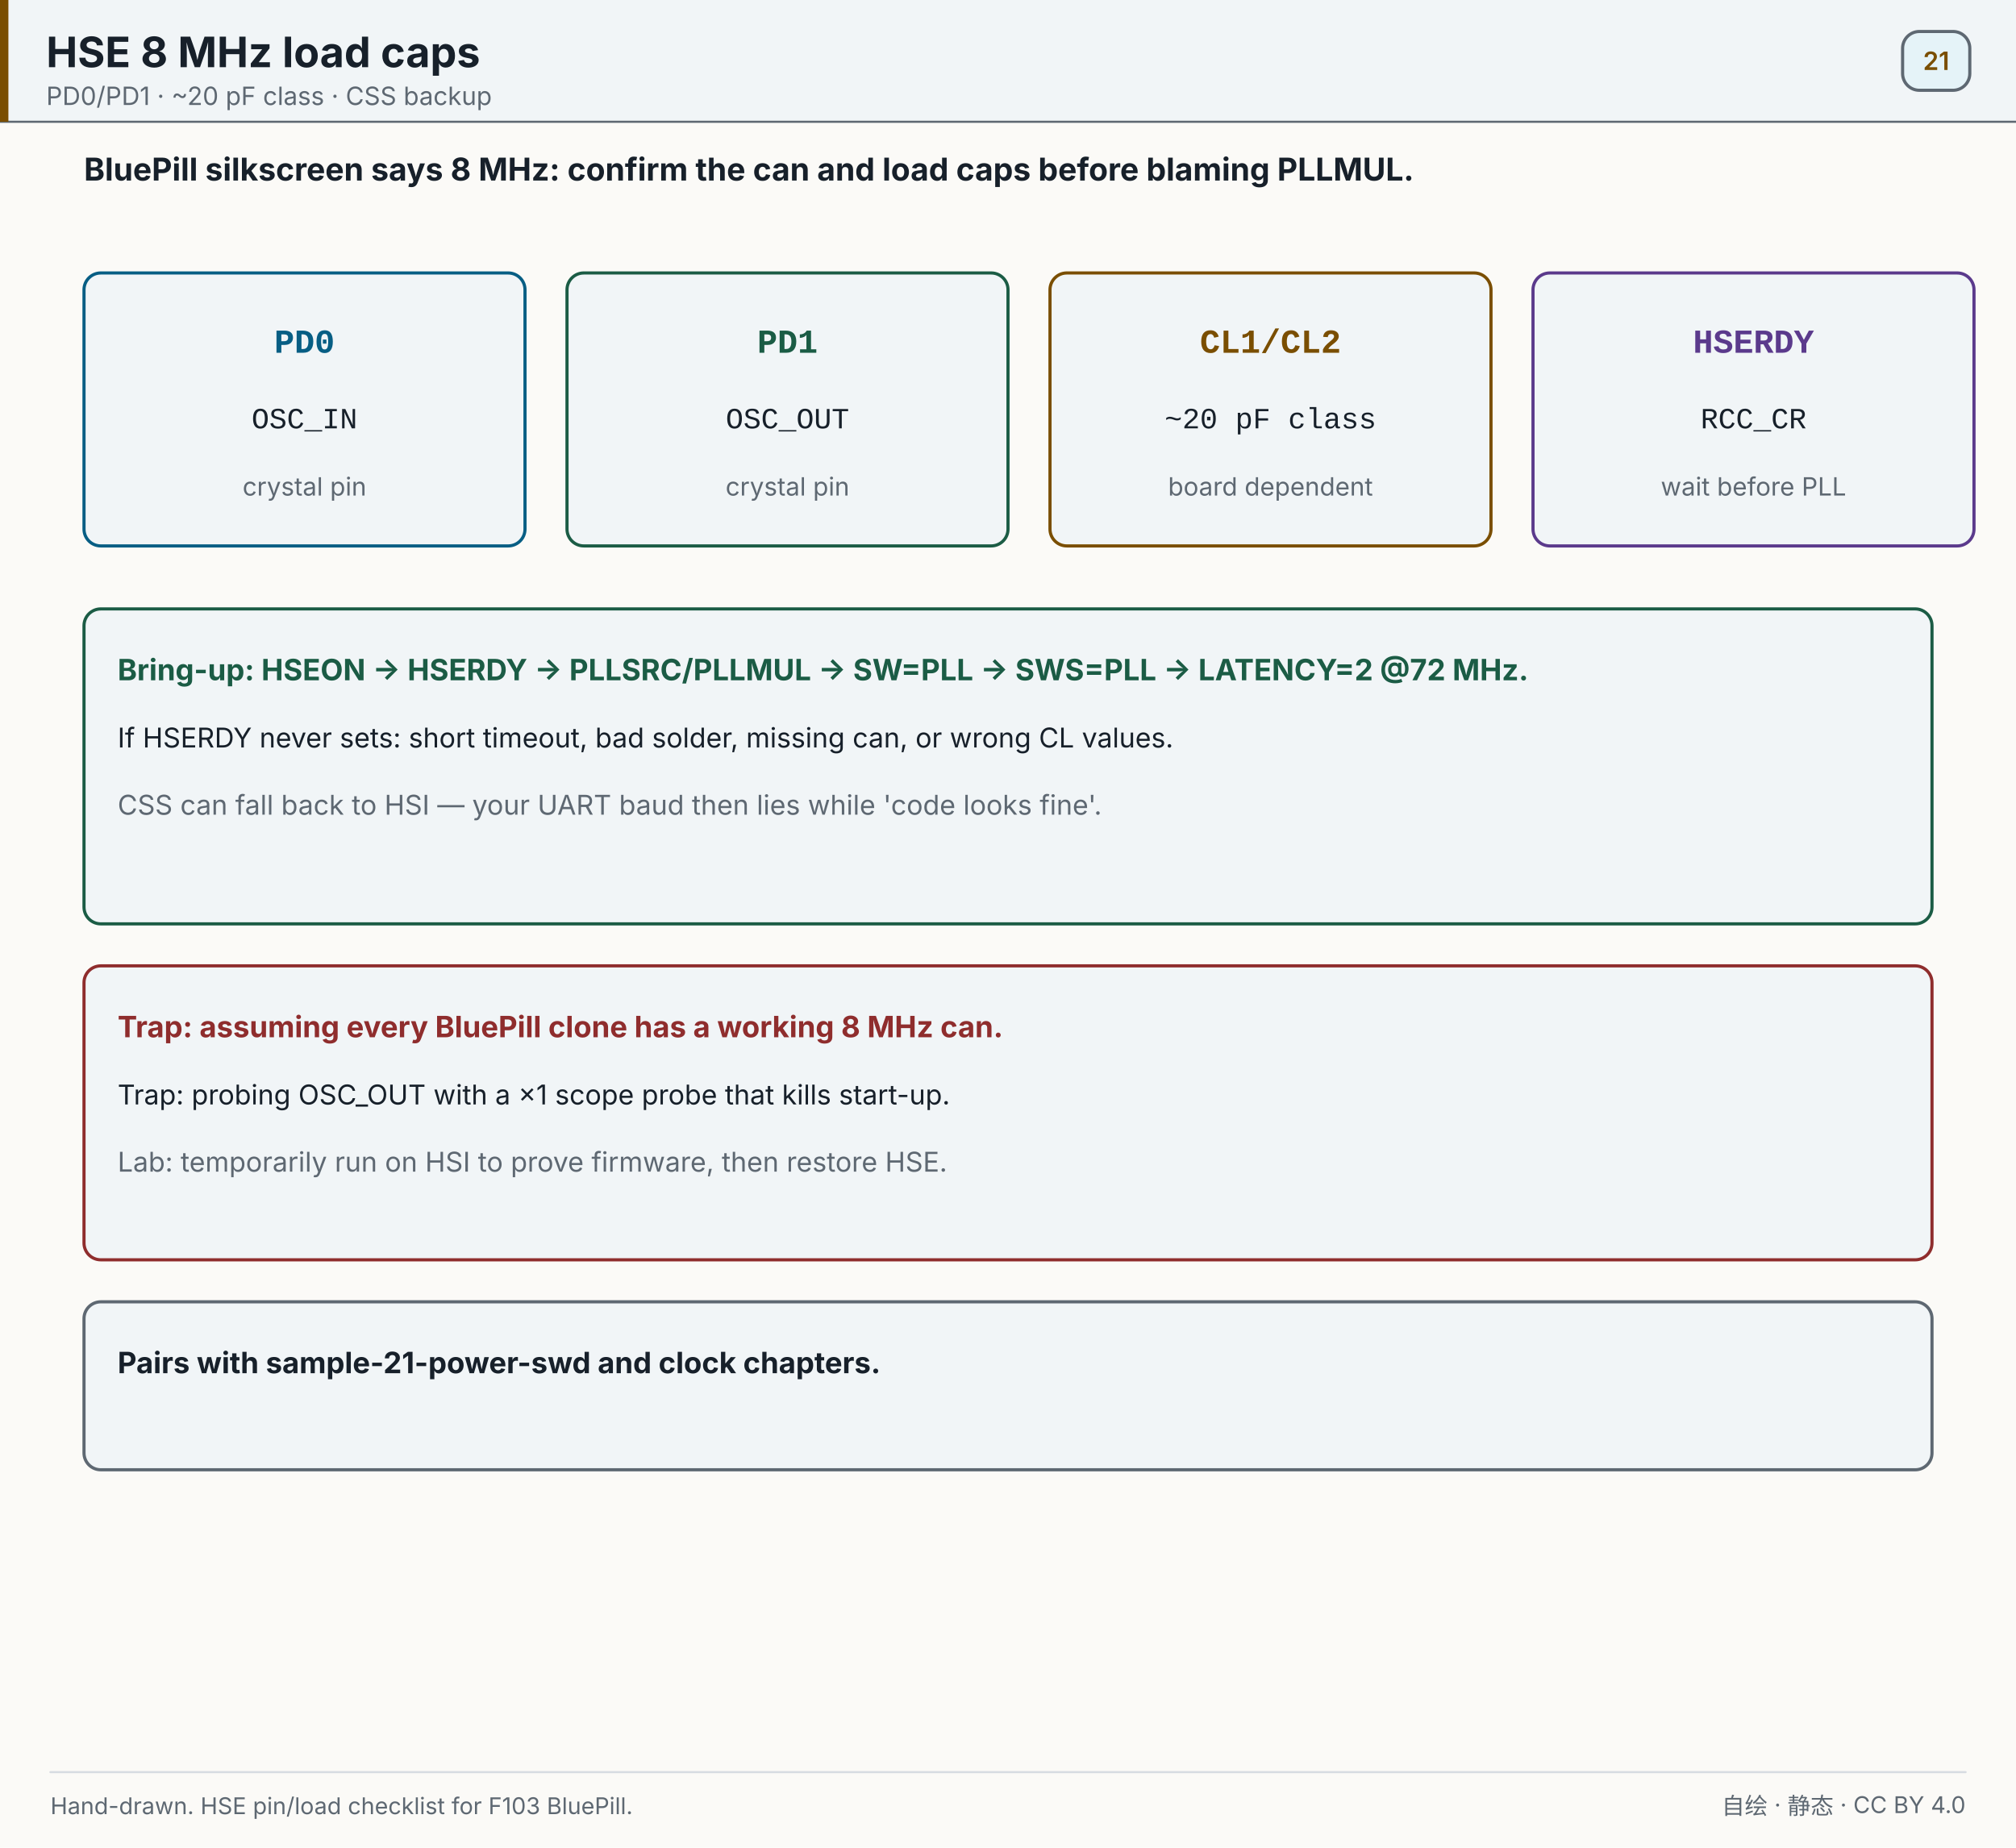
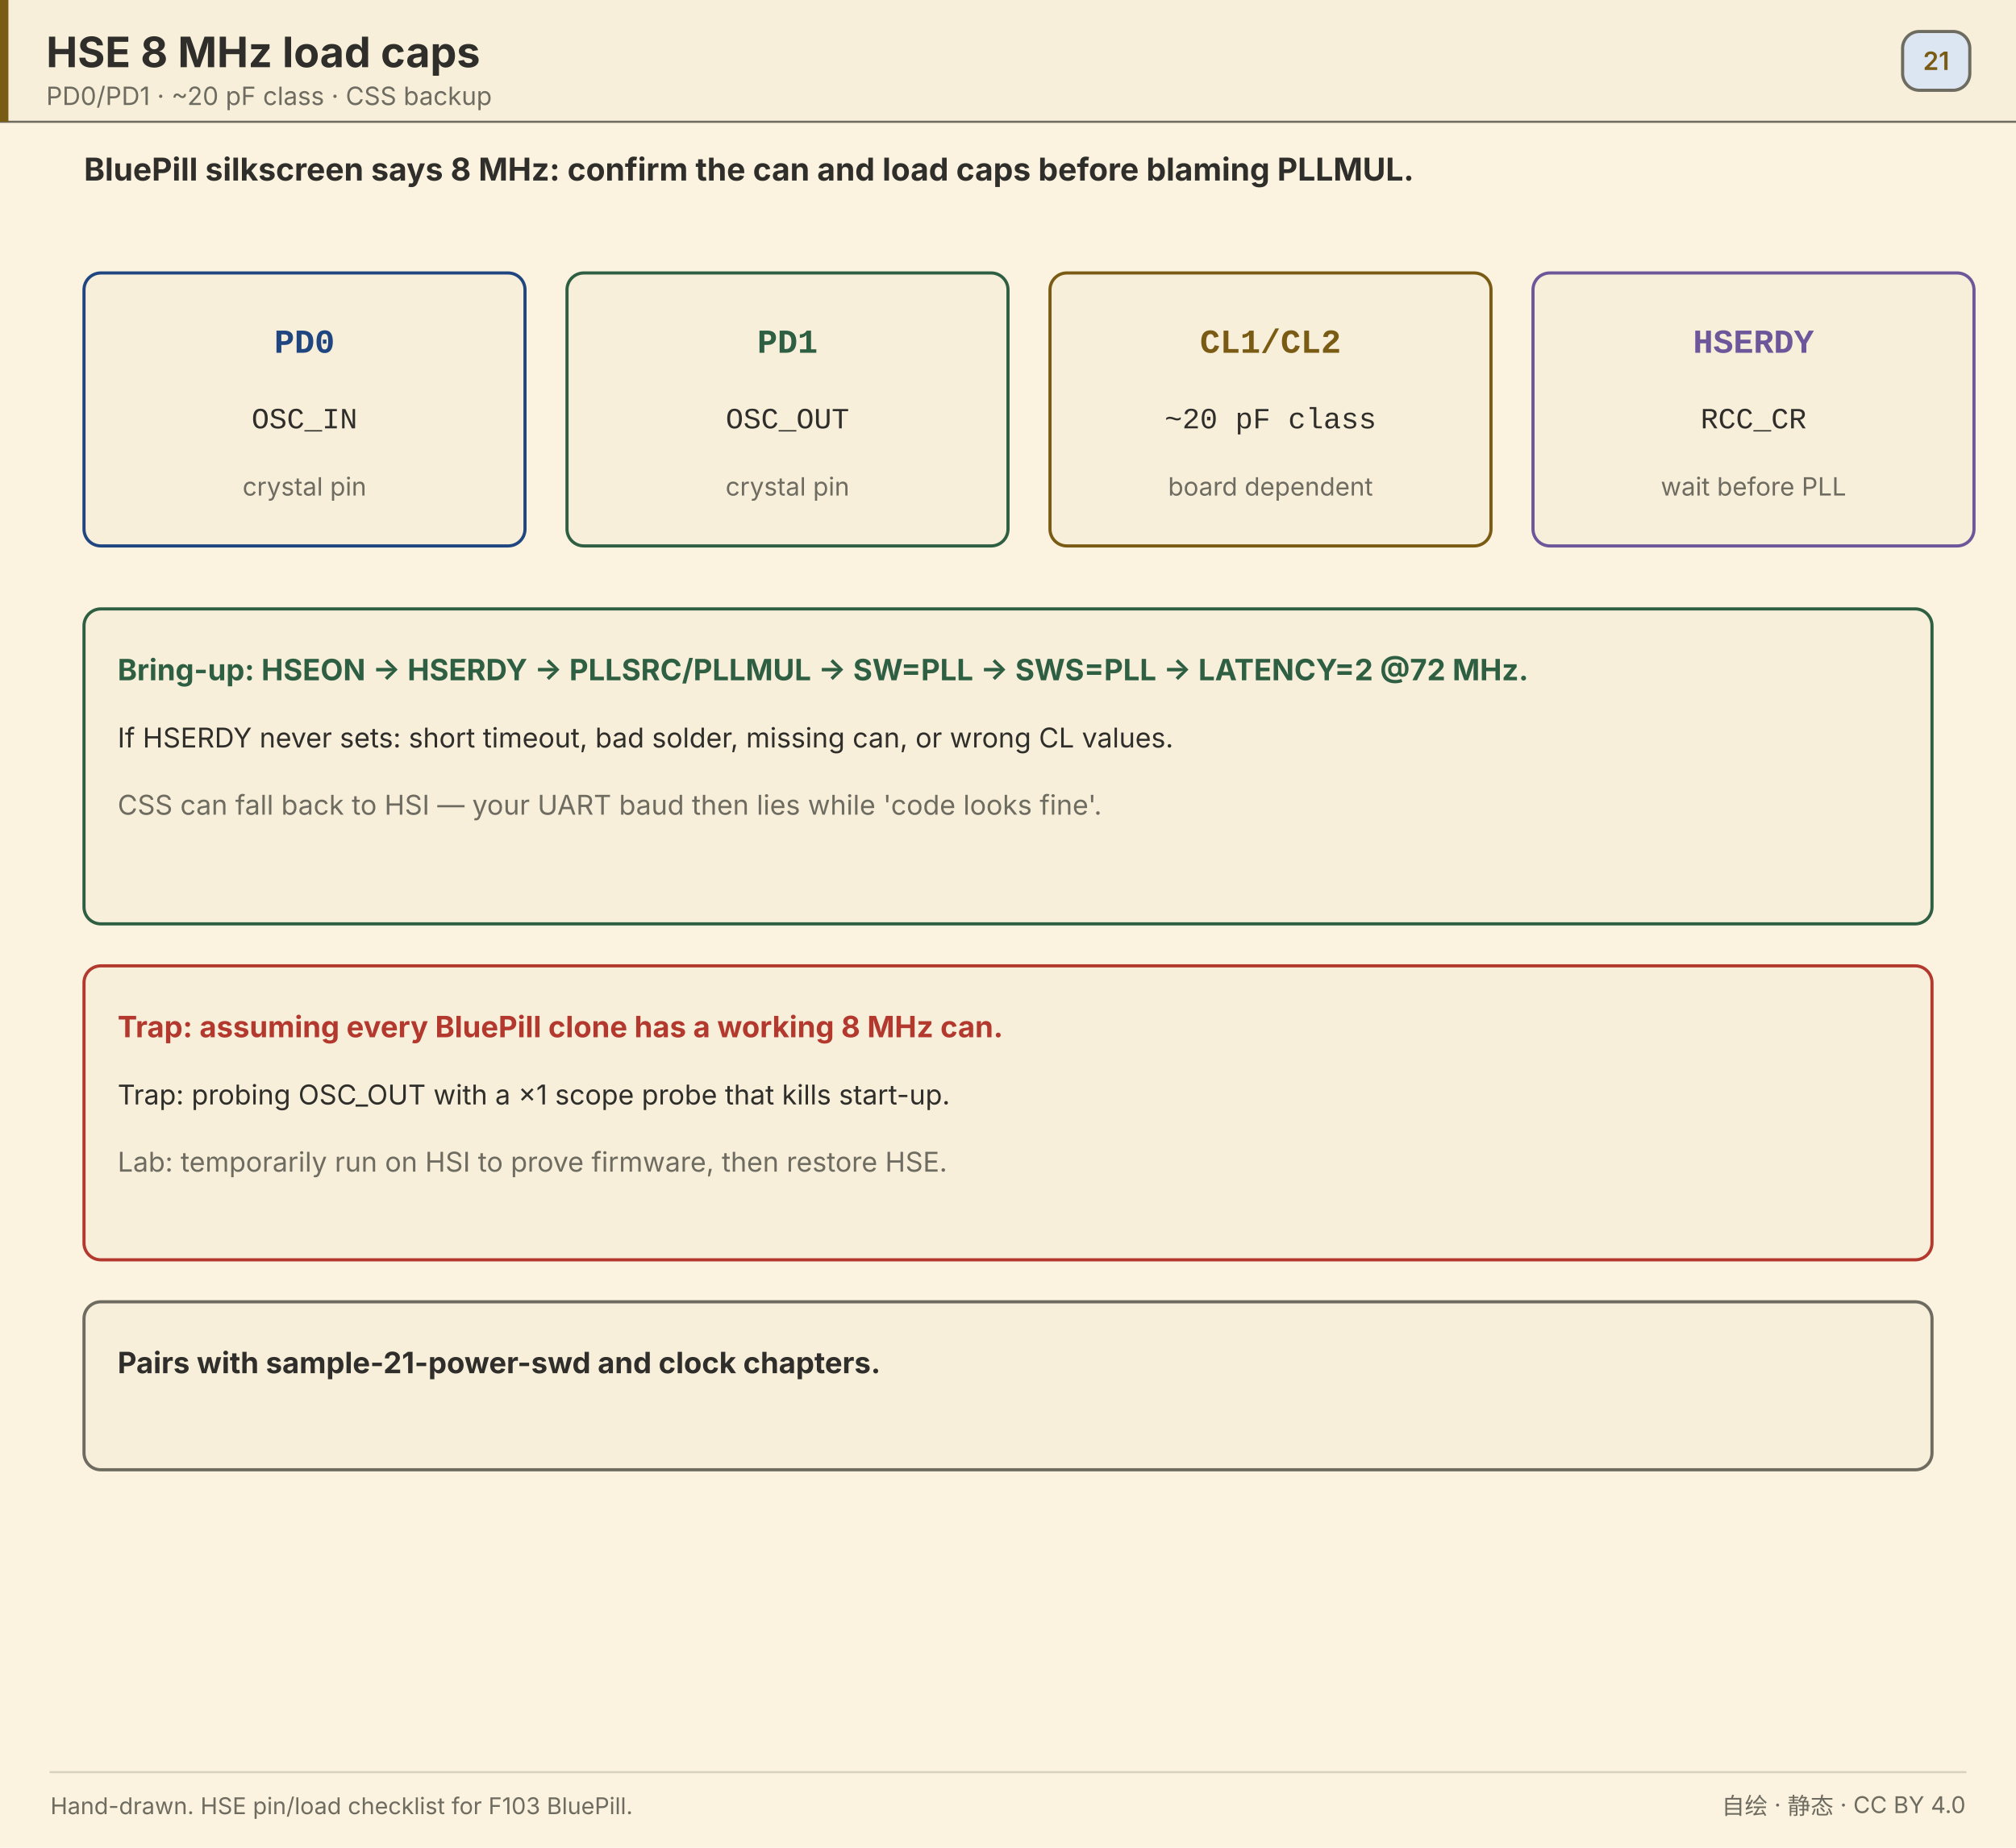
<svg xmlns="http://www.w3.org/2000/svg" width="960" height="880" viewBox="0 0 960 880" role="img" aria-label="HSE 8 MHz load caps">
-   <rect x="0" y="0" width="960" height="880" fill="#fbfaf7" />
-   <rect x="0" y="0" width="960" height="58" fill="#f1f5f7" opacity="1" />
-   <line x1="0" y1="58" x2="960" y2="58" stroke="#5e6872" stroke-width="1" stroke-linecap="round" opacity="1" />
-   <rect x="0" y="0" width="4" height="58" fill="#7a4e00" opacity="1" />
-   <text x="22" y="32" font-size="20" fill="#17202a" text-anchor="start" opacity="1" font-family="'PingFang SC','Hiragino Sans GB','Microsoft YaHei',system-ui,-apple-system,'Segoe UI',sans-serif" font-weight="700">HSE 8 MHz load caps</text>
-   <text x="22" y="50" font-size="12" fill="#5e6872" text-anchor="start" opacity="1" font-family="'PingFang SC','Hiragino Sans GB','Microsoft YaHei',system-ui,-apple-system,'Segoe UI',sans-serif">PD0/PD1 · ~20 pF class · CSS backup</text>
-   <rect x="906" y="15" width="32" height="28" fill="#e5f3f8" opacity="1" rx="8" stroke="#5e6872" stroke-width="1.5" />
-   <text x="922" y="33.32" font-size="12" fill="#7a4e00" text-anchor="middle" opacity="1" font-family="'PingFang SC','Hiragino Sans GB','Microsoft YaHei',system-ui,-apple-system,'Segoe UI',sans-serif" font-weight="600">21</text>
-   <text x="40" y="86" font-size="15" fill="#17202a" text-anchor="start" opacity="1" font-family="'PingFang SC','Hiragino Sans GB','Microsoft YaHei',system-ui,-apple-system,'Segoe UI',sans-serif" font-weight="700">BluePill silkscreen says 8 MHz: confirm the can and load caps before blaming PLLMUL.</text>
-   <rect x="40" y="130" width="210" height="130" fill="#f1f5f7" opacity="1" rx="8" stroke="#075e84" stroke-width="1.5" />
-   <text x="145" y="168" font-size="16" fill="#075e84" text-anchor="middle" opacity="1" font-family="ui-monospace,SFMono-Regular,'JetBrains Mono',Consolas,'Courier New',monospace" font-weight="700">PD0</text>
-   <text x="145" y="204" font-size="14" fill="#17202a" text-anchor="middle" opacity="1" font-family="ui-monospace,SFMono-Regular,'JetBrains Mono',Consolas,'Courier New',monospace">OSC_IN</text>
-   <text x="145" y="236" font-size="12" fill="#5e6872" text-anchor="middle" opacity="1" font-family="'PingFang SC','Hiragino Sans GB','Microsoft YaHei',system-ui,-apple-system,'Segoe UI',sans-serif">crystal pin</text>
-   <rect x="270" y="130" width="210" height="130" fill="#f1f5f7" opacity="1" rx="8" stroke="#1b5c45" stroke-width="1.5" />
-   <text x="375" y="168" font-size="16" fill="#1b5c45" text-anchor="middle" opacity="1" font-family="ui-monospace,SFMono-Regular,'JetBrains Mono',Consolas,'Courier New',monospace" font-weight="700">PD1</text>
-   <text x="375" y="204" font-size="14" fill="#17202a" text-anchor="middle" opacity="1" font-family="ui-monospace,SFMono-Regular,'JetBrains Mono',Consolas,'Courier New',monospace">OSC_OUT</text>
-   <text x="375" y="236" font-size="12" fill="#5e6872" text-anchor="middle" opacity="1" font-family="'PingFang SC','Hiragino Sans GB','Microsoft YaHei',system-ui,-apple-system,'Segoe UI',sans-serif">crystal pin</text>
-   <rect x="500" y="130" width="210" height="130" fill="#f1f5f7" opacity="1" rx="8" stroke="#7a4e00" stroke-width="1.5" />
-   <text x="605" y="168" font-size="16" fill="#7a4e00" text-anchor="middle" opacity="1" font-family="ui-monospace,SFMono-Regular,'JetBrains Mono',Consolas,'Courier New',monospace" font-weight="700">CL1/CL2</text>
-   <text x="605" y="204" font-size="14" fill="#17202a" text-anchor="middle" opacity="1" font-family="ui-monospace,SFMono-Regular,'JetBrains Mono',Consolas,'Courier New',monospace">~20 pF class</text>
-   <text x="605" y="236" font-size="12" fill="#5e6872" text-anchor="middle" opacity="1" font-family="'PingFang SC','Hiragino Sans GB','Microsoft YaHei',system-ui,-apple-system,'Segoe UI',sans-serif">board dependent</text>
-   <rect x="730" y="130" width="210" height="130" fill="#f1f5f7" opacity="1" rx="8" stroke="#5b3a8c" stroke-width="1.5" />
-   <text x="835" y="168" font-size="16" fill="#5b3a8c" text-anchor="middle" opacity="1" font-family="ui-monospace,SFMono-Regular,'JetBrains Mono',Consolas,'Courier New',monospace" font-weight="700">HSERDY</text>
-   <text x="835" y="204" font-size="14" fill="#17202a" text-anchor="middle" opacity="1" font-family="ui-monospace,SFMono-Regular,'JetBrains Mono',Consolas,'Courier New',monospace">RCC_CR</text>
-   <text x="835" y="236" font-size="12" fill="#5e6872" text-anchor="middle" opacity="1" font-family="'PingFang SC','Hiragino Sans GB','Microsoft YaHei',system-ui,-apple-system,'Segoe UI',sans-serif">wait before PLL</text>
-   <rect x="40" y="290" width="880" height="150" fill="#f1f5f7" opacity="1" rx="8" stroke="#1b5c45" stroke-width="1.5" />
-   <text x="56" y="324" font-size="14" fill="#1b5c45" text-anchor="start" opacity="1" font-family="'PingFang SC','Hiragino Sans GB','Microsoft YaHei',system-ui,-apple-system,'Segoe UI',sans-serif" font-weight="700">Bring-up: HSEON → HSERDY → PLLSRC/PLLMUL → SW=PLL → SWS=PLL → LATENCY=2 @72 MHz.</text>
-   <text x="56" y="356" font-size="13" fill="#17202a" text-anchor="start" opacity="1" font-family="'PingFang SC','Hiragino Sans GB','Microsoft YaHei',system-ui,-apple-system,'Segoe UI',sans-serif">If HSERDY never sets: short timeout, bad solder, missing can, or wrong CL values.</text>
-   <text x="56" y="388" font-size="13" fill="#5e6872" text-anchor="start" opacity="1" font-family="'PingFang SC','Hiragino Sans GB','Microsoft YaHei',system-ui,-apple-system,'Segoe UI',sans-serif">CSS can fall back to HSI — your UART baud then lies while 'code looks fine'.</text>
-   <rect x="40" y="460" width="880" height="140" fill="#f1f5f7" opacity="1" rx="8" stroke="#8f2d2d" stroke-width="1.5" />
-   <text x="56" y="494" font-size="14" fill="#8f2d2d" text-anchor="start" opacity="1" font-family="'PingFang SC','Hiragino Sans GB','Microsoft YaHei',system-ui,-apple-system,'Segoe UI',sans-serif" font-weight="700">Trap: assuming every BluePill clone has a working 8 MHz can.</text>
-   <text x="56" y="526" font-size="13" fill="#17202a" text-anchor="start" opacity="1" font-family="'PingFang SC','Hiragino Sans GB','Microsoft YaHei',system-ui,-apple-system,'Segoe UI',sans-serif">Trap: probing OSC_OUT with a ×1 scope probe that kills start-up.</text>
-   <text x="56" y="558" font-size="13" fill="#5e6872" text-anchor="start" opacity="1" font-family="'PingFang SC','Hiragino Sans GB','Microsoft YaHei',system-ui,-apple-system,'Segoe UI',sans-serif">Lab: temporarily run on HSI to prove firmware, then restore HSE.</text>
-   <rect x="40" y="620" width="880" height="80" fill="#f1f5f7" opacity="1" rx="8" stroke="#5e6872" stroke-width="1.5" />
-   <text x="56" y="654" font-size="14" fill="#17202a" text-anchor="start" opacity="1" font-family="'PingFang SC','Hiragino Sans GB','Microsoft YaHei',system-ui,-apple-system,'Segoe UI',sans-serif" font-weight="700">Pairs with sample-21-power-swd and clock chapters.</text>
-   <line x1="24" y1="844" x2="936" y2="844" stroke="#d7dce1" stroke-width="1" stroke-linecap="round" opacity="1" />
-   <text x="24" y="864" font-size="11" fill="#5e6872" text-anchor="start" opacity="1" font-family="'PingFang SC','Hiragino Sans GB','Microsoft YaHei',system-ui,-apple-system,'Segoe UI',sans-serif">Hand-drawn. HSE pin/load checklist for F103 BluePill.</text>
-   <text x="936" y="864" font-size="11" fill="#5e6872" text-anchor="end" opacity="1" font-family="'PingFang SC','Hiragino Sans GB','Microsoft YaHei',system-ui,-apple-system,'Segoe UI',sans-serif">自绘 · 静态 · CC BY 4.0</text>
+   <rect x="0" y="0" width="960" height="880" fill="#FBF3DF" />
+   <rect x="0" y="0" width="960" height="58" fill="#F7EFDA" opacity="1" />
+   <line x1="0" y1="58" x2="960" y2="58" stroke="#6E6B60" stroke-width="1" stroke-linecap="round" opacity="1" />
+   <rect x="0" y="0" width="4" height="58" fill="#7A5B14" opacity="1" />
+   <text x="22" y="32" font-size="20" fill="#2F2E2B" text-anchor="start" opacity="1" font-family="'PingFang SC','Hiragino Sans GB','Microsoft YaHei',system-ui,-apple-system,'Segoe UI',sans-serif" font-weight="700">HSE 8 MHz load caps</text>
+   <text x="22" y="50" font-size="12" fill="#6E6B60" text-anchor="start" opacity="1" font-family="'PingFang SC','Hiragino Sans GB','Microsoft YaHei',system-ui,-apple-system,'Segoe UI',sans-serif">PD0/PD1 · ~20 pF class · CSS backup</text>
+   <rect x="906" y="15" width="32" height="28" fill="#DCE6F2" opacity="1" rx="8" stroke="#6E6B60" stroke-width="1.5" />
+   <text x="922" y="33.32" font-size="12" fill="#7A5B14" text-anchor="middle" opacity="1" font-family="'PingFang SC','Hiragino Sans GB','Microsoft YaHei',system-ui,-apple-system,'Segoe UI',sans-serif" font-weight="600">21</text>
+   <text x="40" y="86" font-size="15" fill="#2F2E2B" text-anchor="start" opacity="1" font-family="'PingFang SC','Hiragino Sans GB','Microsoft YaHei',system-ui,-apple-system,'Segoe UI',sans-serif" font-weight="700">BluePill silkscreen says 8 MHz: confirm the can and load caps before blaming PLLMUL.</text>
+   <rect x="40" y="130" width="210" height="130" fill="#F7EFDA" opacity="1" rx="8" stroke="#1F4680" stroke-width="1.5" />
+   <text x="145" y="168" font-size="16" fill="#1F4680" text-anchor="middle" opacity="1" font-family="ui-monospace,SFMono-Regular,'JetBrains Mono',Consolas,'Courier New',monospace" font-weight="700">PD0</text>
+   <text x="145" y="204" font-size="14" fill="#2F2E2B" text-anchor="middle" opacity="1" font-family="ui-monospace,SFMono-Regular,'JetBrains Mono',Consolas,'Courier New',monospace">OSC_IN</text>
+   <text x="145" y="236" font-size="12" fill="#6E6B60" text-anchor="middle" opacity="1" font-family="'PingFang SC','Hiragino Sans GB','Microsoft YaHei',system-ui,-apple-system,'Segoe UI',sans-serif">crystal pin</text>
+   <rect x="270" y="130" width="210" height="130" fill="#F7EFDA" opacity="1" rx="8" stroke="#2E5F42" stroke-width="1.5" />
+   <text x="375" y="168" font-size="16" fill="#2E5F42" text-anchor="middle" opacity="1" font-family="ui-monospace,SFMono-Regular,'JetBrains Mono',Consolas,'Courier New',monospace" font-weight="700">PD1</text>
+   <text x="375" y="204" font-size="14" fill="#2F2E2B" text-anchor="middle" opacity="1" font-family="ui-monospace,SFMono-Regular,'JetBrains Mono',Consolas,'Courier New',monospace">OSC_OUT</text>
+   <text x="375" y="236" font-size="12" fill="#6E6B60" text-anchor="middle" opacity="1" font-family="'PingFang SC','Hiragino Sans GB','Microsoft YaHei',system-ui,-apple-system,'Segoe UI',sans-serif">crystal pin</text>
+   <rect x="500" y="130" width="210" height="130" fill="#F7EFDA" opacity="1" rx="8" stroke="#7A5B14" stroke-width="1.5" />
+   <text x="605" y="168" font-size="16" fill="#7A5B14" text-anchor="middle" opacity="1" font-family="ui-monospace,SFMono-Regular,'JetBrains Mono',Consolas,'Courier New',monospace" font-weight="700">CL1/CL2</text>
+   <text x="605" y="204" font-size="14" fill="#2F2E2B" text-anchor="middle" opacity="1" font-family="ui-monospace,SFMono-Regular,'JetBrains Mono',Consolas,'Courier New',monospace">~20 pF class</text>
+   <text x="605" y="236" font-size="12" fill="#6E6B60" text-anchor="middle" opacity="1" font-family="'PingFang SC','Hiragino Sans GB','Microsoft YaHei',system-ui,-apple-system,'Segoe UI',sans-serif">board dependent</text>
+   <rect x="730" y="130" width="210" height="130" fill="#F7EFDA" opacity="1" rx="8" stroke="#6E569B" stroke-width="1.5" />
+   <text x="835" y="168" font-size="16" fill="#6E569B" text-anchor="middle" opacity="1" font-family="ui-monospace,SFMono-Regular,'JetBrains Mono',Consolas,'Courier New',monospace" font-weight="700">HSERDY</text>
+   <text x="835" y="204" font-size="14" fill="#2F2E2B" text-anchor="middle" opacity="1" font-family="ui-monospace,SFMono-Regular,'JetBrains Mono',Consolas,'Courier New',monospace">RCC_CR</text>
+   <text x="835" y="236" font-size="12" fill="#6E6B60" text-anchor="middle" opacity="1" font-family="'PingFang SC','Hiragino Sans GB','Microsoft YaHei',system-ui,-apple-system,'Segoe UI',sans-serif">wait before PLL</text>
+   <rect x="40" y="290" width="880" height="150" fill="#F7EFDA" opacity="1" rx="8" stroke="#2E5F42" stroke-width="1.5" />
+   <text x="56" y="324" font-size="14" fill="#2E5F42" text-anchor="start" opacity="1" font-family="'PingFang SC','Hiragino Sans GB','Microsoft YaHei',system-ui,-apple-system,'Segoe UI',sans-serif" font-weight="700">Bring-up: HSEON → HSERDY → PLLSRC/PLLMUL → SW=PLL → SWS=PLL → LATENCY=2 @72 MHz.</text>
+   <text x="56" y="356" font-size="13" fill="#2F2E2B" text-anchor="start" opacity="1" font-family="'PingFang SC','Hiragino Sans GB','Microsoft YaHei',system-ui,-apple-system,'Segoe UI',sans-serif">If HSERDY never sets: short timeout, bad solder, missing can, or wrong CL values.</text>
+   <text x="56" y="388" font-size="13" fill="#6E6B60" text-anchor="start" opacity="1" font-family="'PingFang SC','Hiragino Sans GB','Microsoft YaHei',system-ui,-apple-system,'Segoe UI',sans-serif">CSS can fall back to HSI — your UART baud then lies while 'code looks fine'.</text>
+   <rect x="40" y="460" width="880" height="140" fill="#F7EFDA" opacity="1" rx="8" stroke="#B3392F" stroke-width="1.5" />
+   <text x="56" y="494" font-size="14" fill="#B3392F" text-anchor="start" opacity="1" font-family="'PingFang SC','Hiragino Sans GB','Microsoft YaHei',system-ui,-apple-system,'Segoe UI',sans-serif" font-weight="700">Trap: assuming every BluePill clone has a working 8 MHz can.</text>
+   <text x="56" y="526" font-size="13" fill="#2F2E2B" text-anchor="start" opacity="1" font-family="'PingFang SC','Hiragino Sans GB','Microsoft YaHei',system-ui,-apple-system,'Segoe UI',sans-serif">Trap: probing OSC_OUT with a ×1 scope probe that kills start-up.</text>
+   <text x="56" y="558" font-size="13" fill="#6E6B60" text-anchor="start" opacity="1" font-family="'PingFang SC','Hiragino Sans GB','Microsoft YaHei',system-ui,-apple-system,'Segoe UI',sans-serif">Lab: temporarily run on HSI to prove firmware, then restore HSE.</text>
+   <rect x="40" y="620" width="880" height="80" fill="#F7EFDA" opacity="1" rx="8" stroke="#6E6B60" stroke-width="1.5" />
+   <text x="56" y="654" font-size="14" fill="#2F2E2B" text-anchor="start" opacity="1" font-family="'PingFang SC','Hiragino Sans GB','Microsoft YaHei',system-ui,-apple-system,'Segoe UI',sans-serif" font-weight="700">Pairs with sample-21-power-swd and clock chapters.</text>
+   <line x1="24" y1="844" x2="936" y2="844" stroke="#D8D2C0" stroke-width="1" stroke-linecap="round" opacity="1" />
+   <text x="24" y="864" font-size="11" fill="#6E6B60" text-anchor="start" opacity="1" font-family="'PingFang SC','Hiragino Sans GB','Microsoft YaHei',system-ui,-apple-system,'Segoe UI',sans-serif">Hand-drawn. HSE pin/load checklist for F103 BluePill.</text>
+   <text x="936" y="864" font-size="11" fill="#6E6B60" text-anchor="end" opacity="1" font-family="'PingFang SC','Hiragino Sans GB','Microsoft YaHei',system-ui,-apple-system,'Segoe UI',sans-serif">自绘 · 静态 · CC BY 4.0</text>
</svg>
